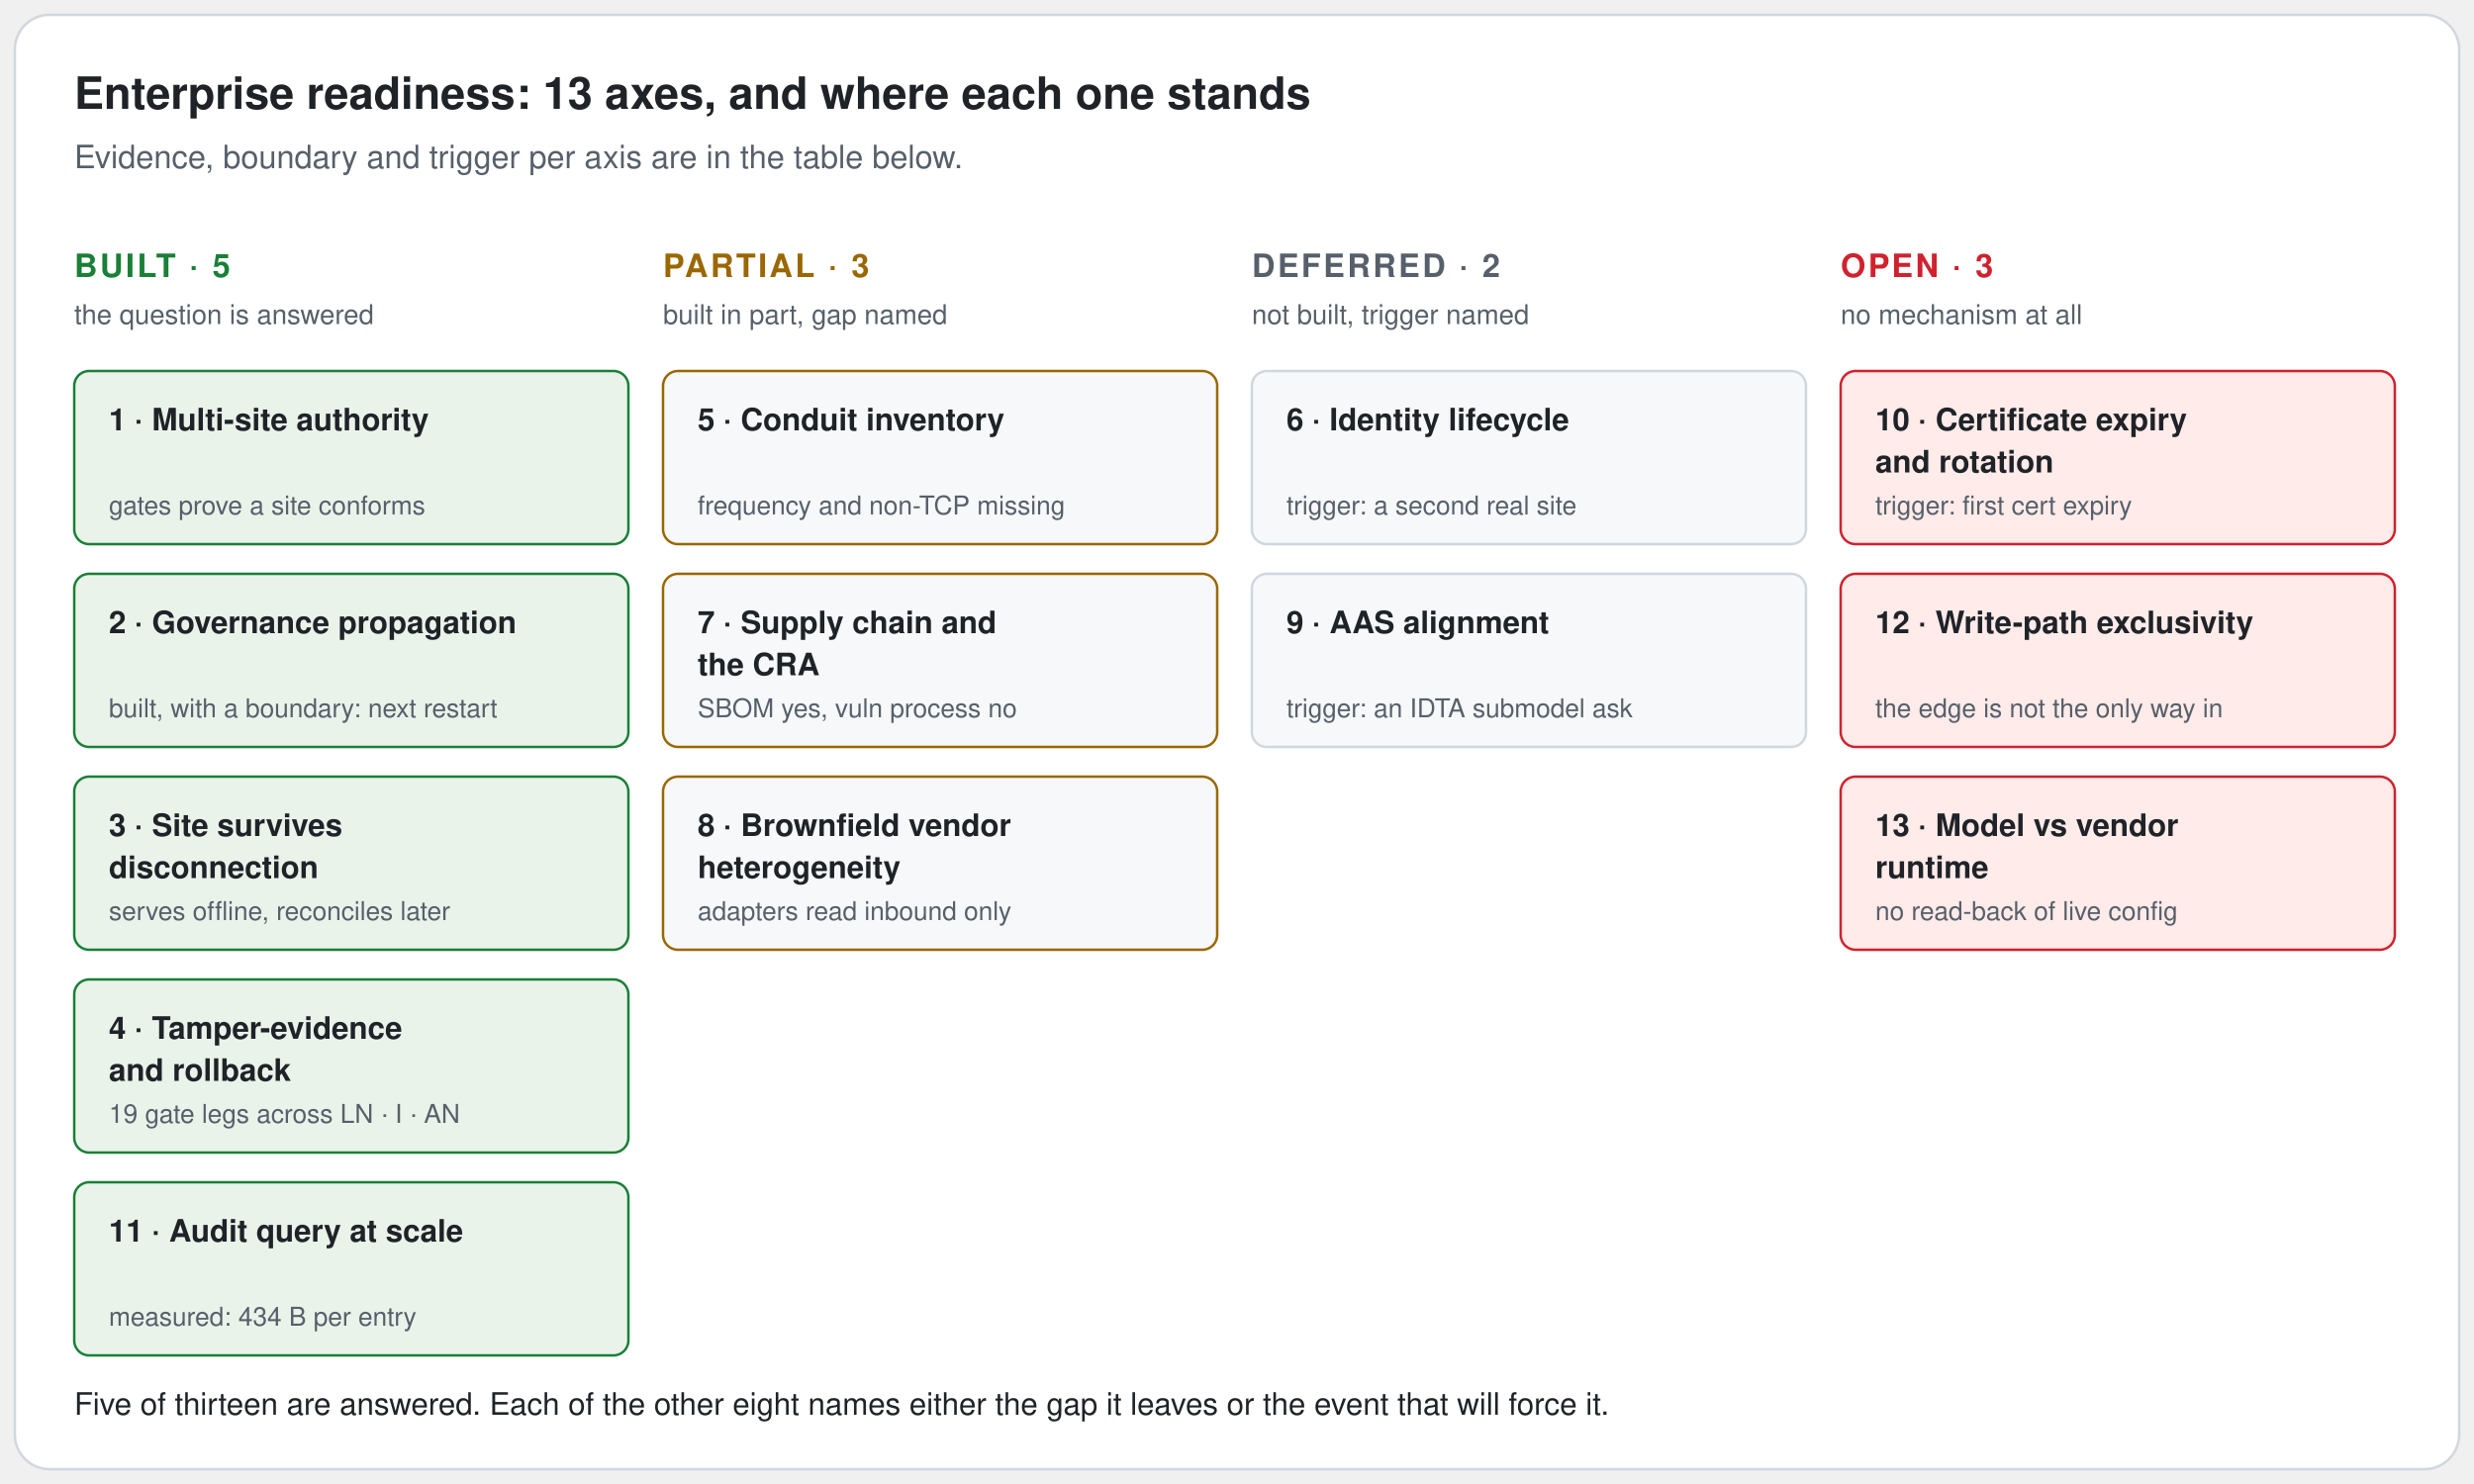
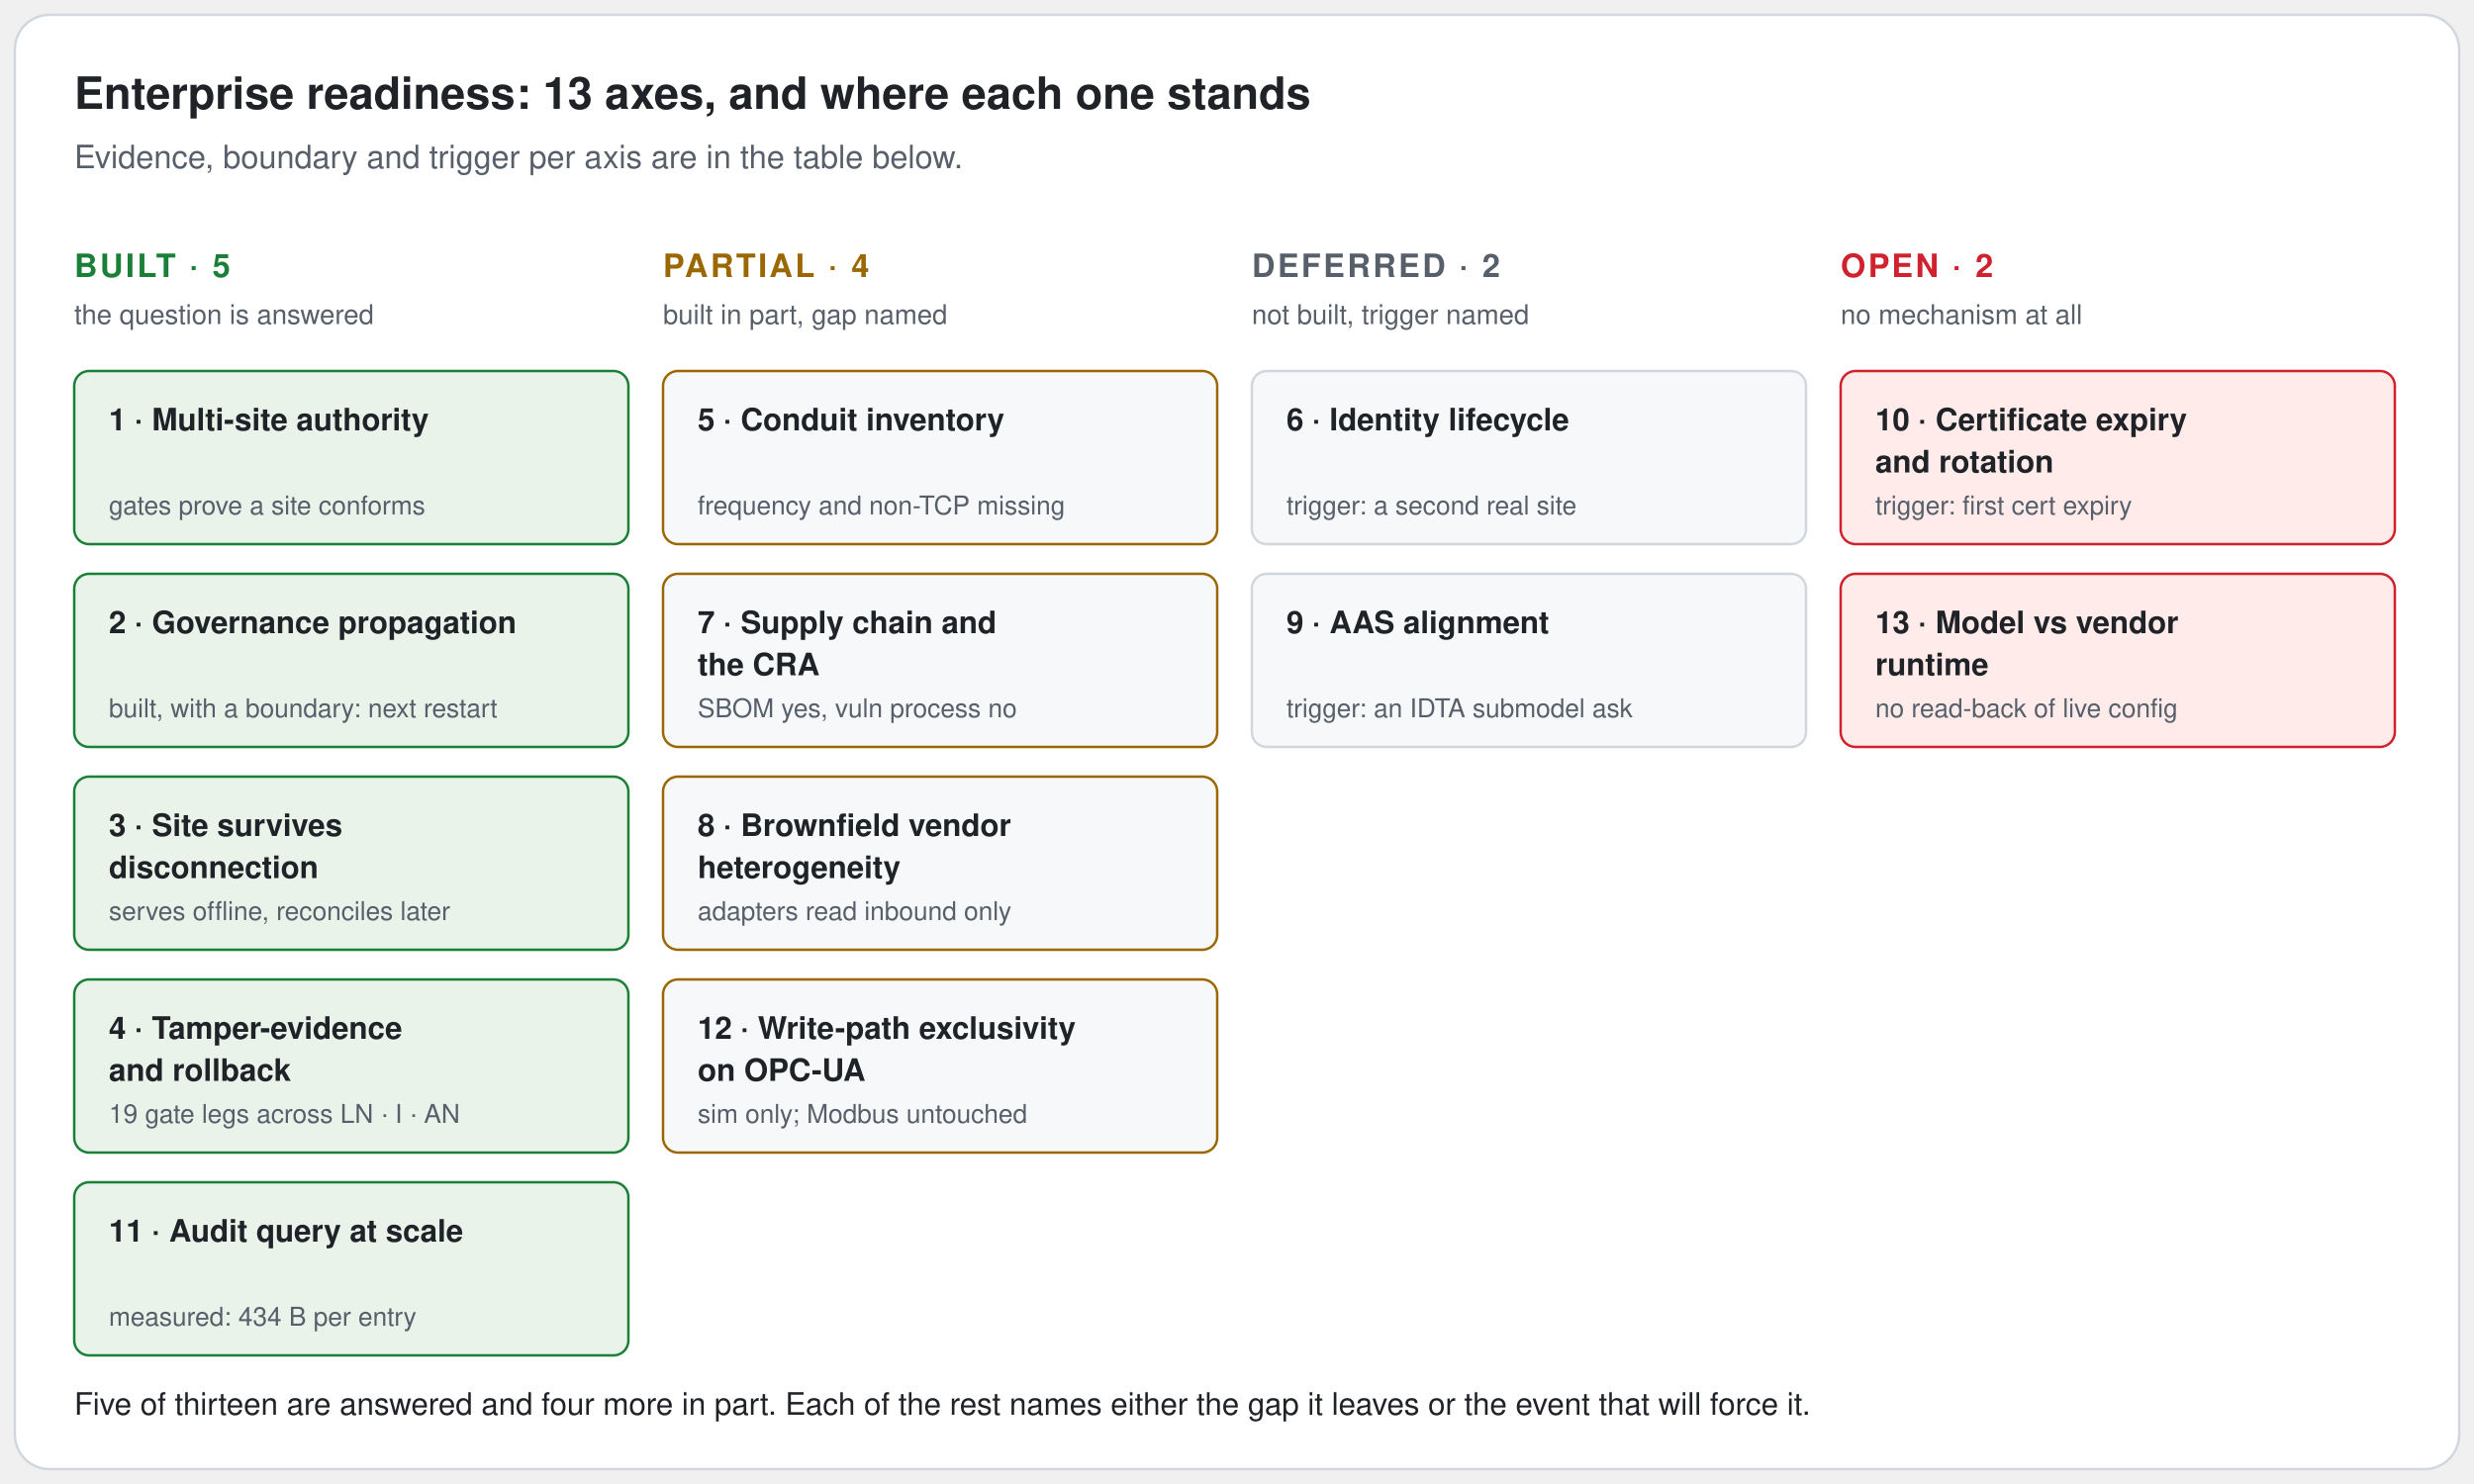
<svg xmlns="http://www.w3.org/2000/svg" width="1000" height="600" viewBox="0 0 1000 600" font-family="-apple-system,Segoe UI,Helvetica,Arial,sans-serif">
  <rect x="6" y="6" width="988" height="588" rx="14" fill="#ffffff" stroke="#d0d7de" />
  <text x="30" y="44" font-size="18" font-weight="600" fill="#1f2328">Enterprise readiness: 13 axes, and where each one stands</text>
  <text x="30" y="68" font-size="13" fill="#57606a">Evidence, boundary and trigger per axis are in the table below.</text>
  <text x="30" y="112" font-size="13" font-weight="700" fill="#1a7f37" letter-spacing="1">BUILT · 5</text>
  <text x="30" y="131" font-size="11" fill="#57606a">the question is answered</text>
  <rect x="30" y="150" width="224" height="70" rx="6" fill="#eaf3ea" stroke="#1a7f37" />
  <text x="44" y="174" font-size="12.5" font-weight="600" fill="#1f2328">1 · Multi-site authority</text>
  <text x="44" y="208" font-size="10.5" fill="#57606a">gates prove a site conforms</text>
  <rect x="30" y="232" width="224" height="70" rx="6" fill="#eaf3ea" stroke="#1a7f37" />
  <text x="44" y="256" font-size="12.5" font-weight="600" fill="#1f2328">2 · Governance propagation</text>
  <text x="44" y="290" font-size="10.5" fill="#57606a">built, with a boundary: next restart</text>
  <rect x="30" y="314" width="224" height="70" rx="6" fill="#eaf3ea" stroke="#1a7f37" />
  <text x="44" y="338" font-size="12.5" font-weight="600" fill="#1f2328">3 · Site survives</text>
  <text x="44" y="355" font-size="12.5" font-weight="600" fill="#1f2328">disconnection</text>
  <text x="44" y="372" font-size="10.5" fill="#57606a">serves offline, reconciles later</text>
  <rect x="30" y="396" width="224" height="70" rx="6" fill="#eaf3ea" stroke="#1a7f37" />
  <text x="44" y="420" font-size="12.5" font-weight="600" fill="#1f2328">4 · Tamper-evidence</text>
  <text x="44" y="437" font-size="12.5" font-weight="600" fill="#1f2328">and rollback</text>
  <text x="44" y="454" font-size="10.5" fill="#57606a">19 gate legs across LN · I · AN</text>
  <rect x="30" y="478" width="224" height="70" rx="6" fill="#eaf3ea" stroke="#1a7f37" />
  <text x="44" y="502" font-size="12.5" font-weight="600" fill="#1f2328">11 · Audit query at scale</text>
  <text x="44" y="536" font-size="10.5" fill="#57606a">measured: 434 B per entry</text>
-   <text x="268" y="112" font-size="13" font-weight="700" fill="#9a6700" letter-spacing="1">PARTIAL · 3</text>
+   <text x="268" y="112" font-size="13" font-weight="700" fill="#9a6700" letter-spacing="1">PARTIAL · 4</text>
  <text x="268" y="131" font-size="11" fill="#57606a">built in part, gap named</text>
  <rect x="268" y="150" width="224" height="70" rx="6" fill="#f6f8fa" stroke="#9a6700" />
  <text x="282" y="174" font-size="12.5" font-weight="600" fill="#1f2328">5 · Conduit inventory</text>
  <text x="282" y="208" font-size="10.5" fill="#57606a">frequency and non-TCP missing</text>
  <rect x="268" y="232" width="224" height="70" rx="6" fill="#f6f8fa" stroke="#9a6700" />
  <text x="282" y="256" font-size="12.5" font-weight="600" fill="#1f2328">7 · Supply chain and</text>
  <text x="282" y="273" font-size="12.5" font-weight="600" fill="#1f2328">the CRA</text>
  <text x="282" y="290" font-size="10.5" fill="#57606a">SBOM yes, vuln process no</text>
  <rect x="268" y="314" width="224" height="70" rx="6" fill="#f6f8fa" stroke="#9a6700" />
  <text x="282" y="338" font-size="12.5" font-weight="600" fill="#1f2328">8 · Brownfield vendor</text>
  <text x="282" y="355" font-size="12.5" font-weight="600" fill="#1f2328">heterogeneity</text>
  <text x="282" y="372" font-size="10.5" fill="#57606a">adapters read inbound only</text>
+   <rect x="268" y="396" width="224" height="70" rx="6" fill="#f6f8fa" stroke="#9a6700" />
+   <text x="282" y="420" font-size="12.5" font-weight="600" fill="#1f2328">12 · Write-path exclusivity</text>
+   <text x="282" y="437" font-size="12.5" font-weight="600" fill="#1f2328">on OPC-UA</text>
+   <text x="282" y="454" font-size="10.5" fill="#57606a">sim only; Modbus untouched</text>
  <text x="506" y="112" font-size="13" font-weight="700" fill="#57606a" letter-spacing="1">DEFERRED · 2</text>
  <text x="506" y="131" font-size="11" fill="#57606a">not built, trigger named</text>
  <rect x="506" y="150" width="224" height="70" rx="6" fill="#f6f8fa" stroke="#d0d7de" />
  <text x="520" y="174" font-size="12.5" font-weight="600" fill="#1f2328">6 · Identity lifecycle</text>
  <text x="520" y="208" font-size="10.5" fill="#57606a">trigger: a second real site</text>
  <rect x="506" y="232" width="224" height="70" rx="6" fill="#f6f8fa" stroke="#d0d7de" />
  <text x="520" y="256" font-size="12.5" font-weight="600" fill="#1f2328">9 · AAS alignment</text>
  <text x="520" y="290" font-size="10.5" fill="#57606a">trigger: an IDTA submodel ask</text>
-   <text x="744" y="112" font-size="13" font-weight="700" fill="#cf222e" letter-spacing="1">OPEN · 3</text>
+   <text x="744" y="112" font-size="13" font-weight="700" fill="#cf222e" letter-spacing="1">OPEN · 2</text>
  <text x="744" y="131" font-size="11" fill="#57606a">no mechanism at all</text>
  <rect x="744" y="150" width="224" height="70" rx="6" fill="#ffebe9" stroke="#cf222e" />
  <text x="758" y="174" font-size="12.5" font-weight="600" fill="#1f2328">10 · Certificate expiry</text>
  <text x="758" y="191" font-size="12.5" font-weight="600" fill="#1f2328">and rotation</text>
  <text x="758" y="208" font-size="10.5" fill="#57606a">trigger: first cert expiry</text>
  <rect x="744" y="232" width="224" height="70" rx="6" fill="#ffebe9" stroke="#cf222e" />
-   <text x="758" y="256" font-size="12.5" font-weight="600" fill="#1f2328">12 · Write-path exclusivity</text>
-   <text x="758" y="290" font-size="10.5" fill="#57606a">the edge is not the only way in</text>
-   <rect x="744" y="314" width="224" height="70" rx="6" fill="#ffebe9" stroke="#cf222e" />
-   <text x="758" y="338" font-size="12.5" font-weight="600" fill="#1f2328">13 · Model vs vendor</text>
-   <text x="758" y="355" font-size="12.5" font-weight="600" fill="#1f2328">runtime</text>
-   <text x="758" y="372" font-size="10.5" fill="#57606a">no read-back of live config</text>
-   <text x="30" y="572" font-size="12.5" fill="#1f2328">Five of thirteen are answered. Each of the other eight names either the gap it leaves or the event that will force it.</text>
+   <text x="758" y="256" font-size="12.5" font-weight="600" fill="#1f2328">13 · Model vs vendor</text>
+   <text x="758" y="273" font-size="12.5" font-weight="600" fill="#1f2328">runtime</text>
+   <text x="758" y="290" font-size="10.5" fill="#57606a">no read-back of live config</text>
+   <text x="30" y="572" font-size="12.5" fill="#1f2328">Five of thirteen are answered and four more in part. Each of the rest names either the gap it leaves or the event that will force it.</text>
</svg>
